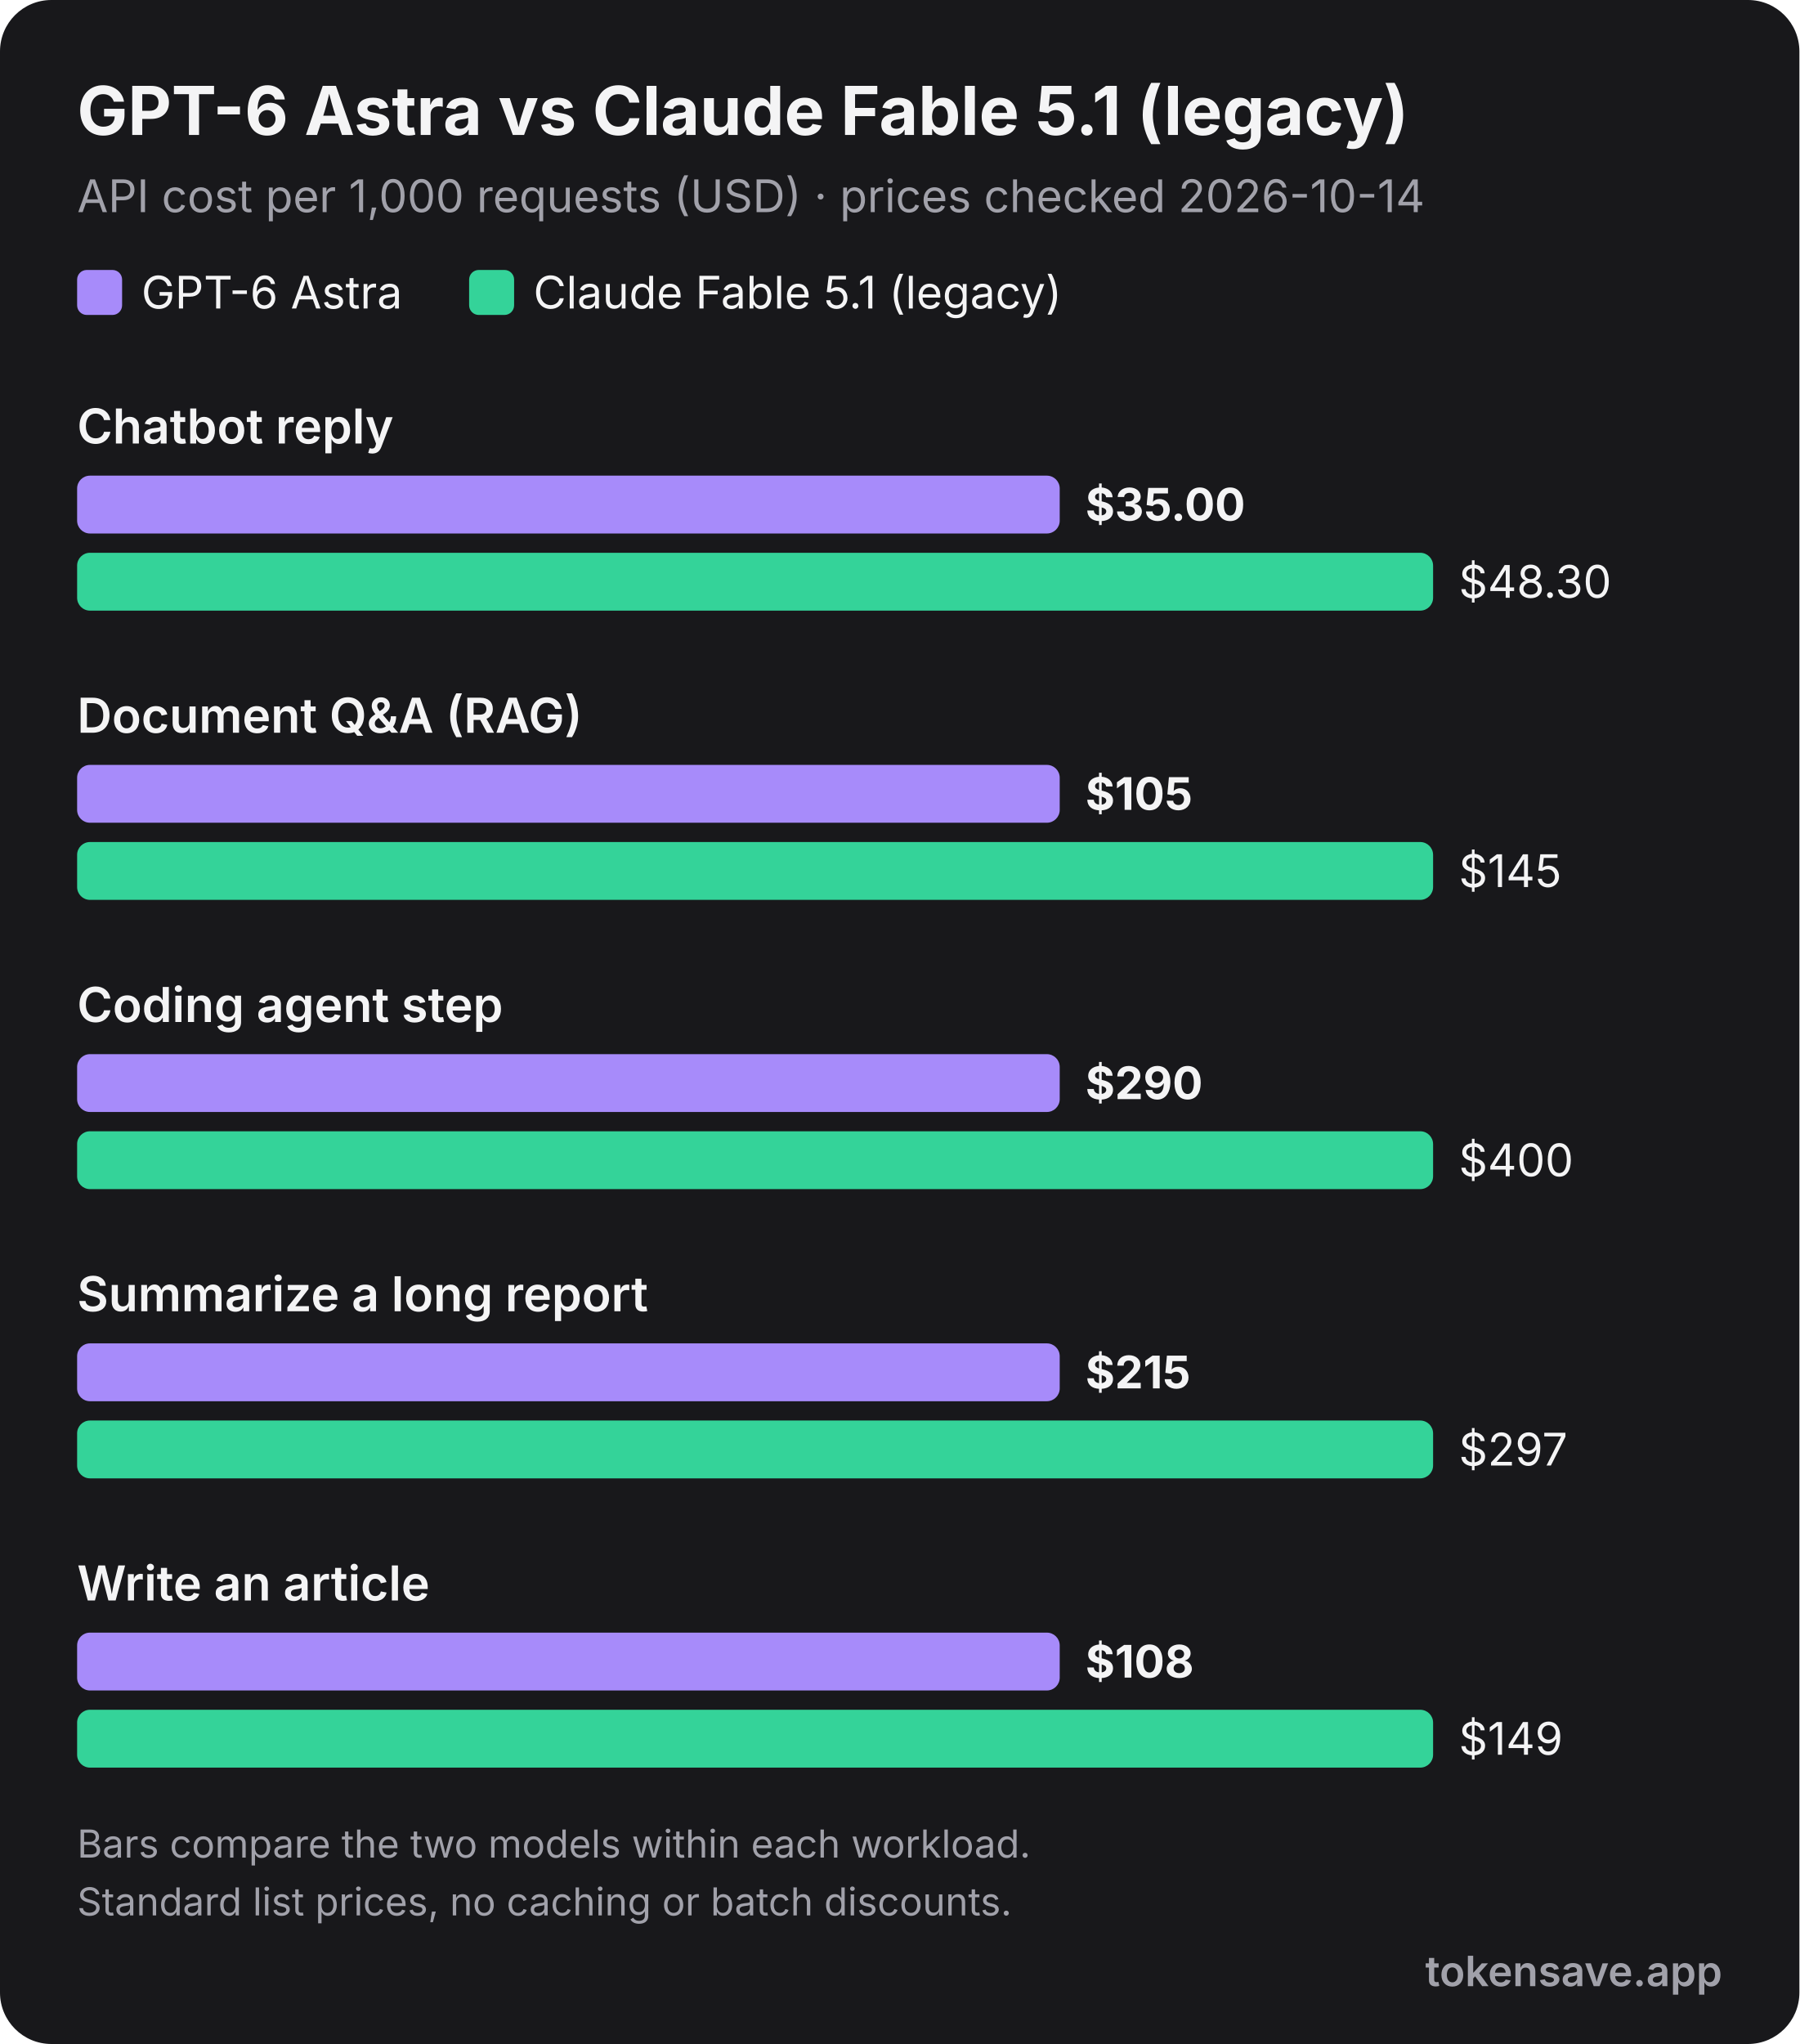
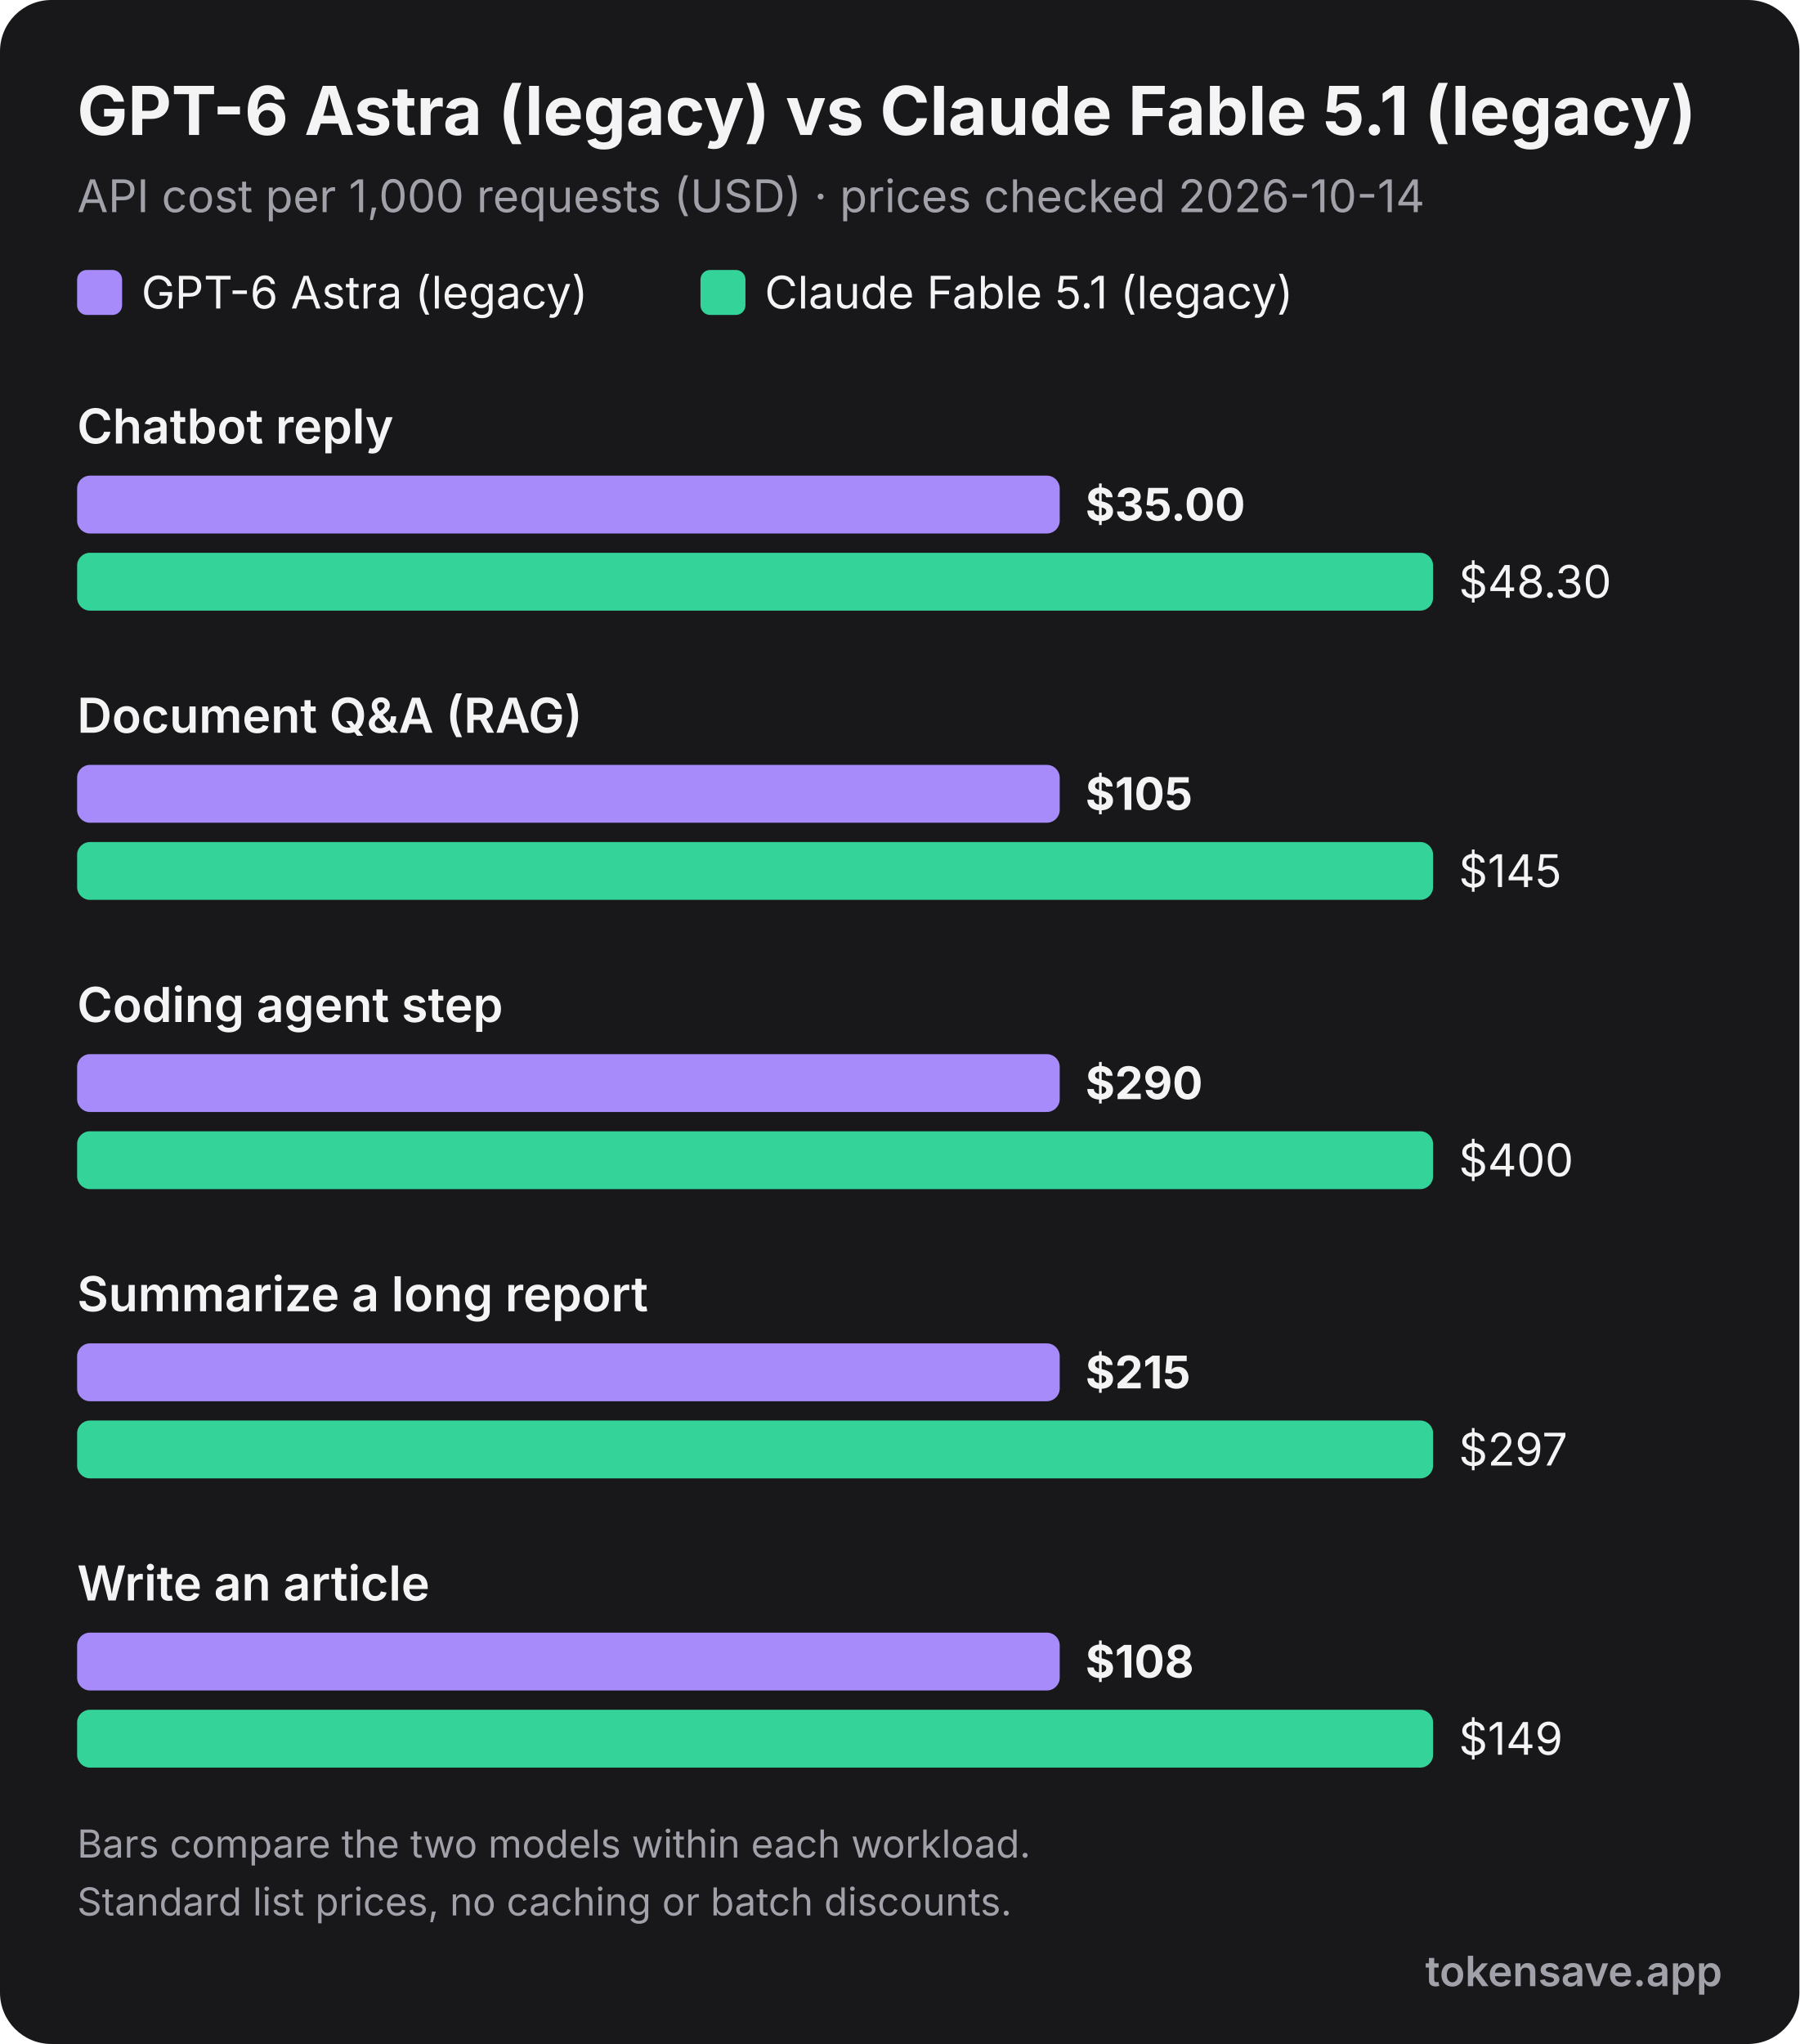
<svg xmlns="http://www.w3.org/2000/svg" viewBox="0 0 560 636" width="560" height="636" role="img" font-family="Inter, 'Segoe UI', Helvetica, Arial, sans-serif">
  <rect width="560" height="636" rx="16" fill="#18181b" />
-   <text x="24" y="42" font-size="21" font-weight="700" fill="#f4f4f5">GPT-6 Astra vs Claude Fable 5.1 (legacy)</text>
+   <text x="24" y="42" font-size="21" font-weight="700" fill="#f4f4f5">GPT-6 Astra (legacy) vs Claude Fable 5.1 (legacy)</text>
  <text x="24" y="66" font-size="14" fill="#a1a1aa">API cost per 1,000 requests (USD) · prices checked 2026-10-14</text>
  <rect x="24" y="84" width="14" height="14" rx="3" fill="#a78bfa" />
-   <text x="44" y="96" font-size="14" fill="#f4f4f5">GPT-6 Astra</text>
-   <rect x="146" y="84" width="14" height="14" rx="3" fill="#34d399" />
-   <text x="166" y="96" font-size="14" fill="#f4f4f5">Claude Fable 5.1 (legacy)</text>
+   <text x="44" y="96" font-size="14" fill="#f4f4f5">GPT-6 Astra (legacy)</text>
+   <rect x="218" y="84" width="14" height="14" rx="3" fill="#34d399" />
+   <text x="238" y="96" font-size="14" fill="#f4f4f5">Claude Fable 5.1 (legacy)</text>
  <text x="24" y="138" font-size="15" font-weight="600" fill="#f4f4f5">Chatbot reply</text>
  <rect x="24" y="148" width="305.8" height="18" rx="4" fill="#a78bfa" />
  <text x="337.8" y="162" font-size="14" font-weight="700" fill="#f4f4f5">$35.00</text>
  <rect x="24" y="172" width="422.0" height="18" rx="4" fill="#34d399" />
  <text x="454.0" y="186" font-size="14" font-weight="400" fill="#f4f4f5">$48.30</text>
  <text x="24" y="228" font-size="15" font-weight="600" fill="#f4f4f5">Document Q&amp;A (RAG)</text>
  <rect x="24" y="238" width="305.8" height="18" rx="4" fill="#a78bfa" />
  <text x="337.8" y="252" font-size="14" font-weight="700" fill="#f4f4f5">$105</text>
  <rect x="24" y="262" width="422.0" height="18" rx="4" fill="#34d399" />
  <text x="454.0" y="276" font-size="14" font-weight="400" fill="#f4f4f5">$145</text>
  <text x="24" y="318" font-size="15" font-weight="600" fill="#f4f4f5">Coding agent step</text>
  <rect x="24" y="328" width="305.8" height="18" rx="4" fill="#a78bfa" />
  <text x="337.8" y="342" font-size="14" font-weight="700" fill="#f4f4f5">$290</text>
  <rect x="24" y="352" width="422.0" height="18" rx="4" fill="#34d399" />
  <text x="454.0" y="366" font-size="14" font-weight="400" fill="#f4f4f5">$400</text>
  <text x="24" y="408" font-size="15" font-weight="600" fill="#f4f4f5">Summarize a long report</text>
  <rect x="24" y="418" width="305.8" height="18" rx="4" fill="#a78bfa" />
  <text x="337.8" y="432" font-size="14" font-weight="700" fill="#f4f4f5">$215</text>
  <rect x="24" y="442" width="422.0" height="18" rx="4" fill="#34d399" />
  <text x="454.0" y="456" font-size="14" font-weight="400" fill="#f4f4f5">$297</text>
  <text x="24" y="498" font-size="15" font-weight="600" fill="#f4f4f5">Write an article</text>
  <rect x="24" y="508" width="305.8" height="18" rx="4" fill="#a78bfa" />
  <text x="337.8" y="522" font-size="14" font-weight="700" fill="#f4f4f5">$108</text>
  <rect x="24" y="532" width="422.0" height="18" rx="4" fill="#34d399" />
  <text x="454.0" y="546" font-size="14" font-weight="400" fill="#f4f4f5">$149</text>
  <text x="24" y="578" font-size="12" fill="#a1a1aa">Bars compare the two models within each workload.</text>
  <text x="24" y="596" font-size="12" fill="#a1a1aa">Standard list prices, no caching or batch discounts.</text>
  <text x="536" y="618" text-anchor="end" font-size="13" font-weight="600" fill="#a1a1aa">tokensave.app</text>
</svg>
